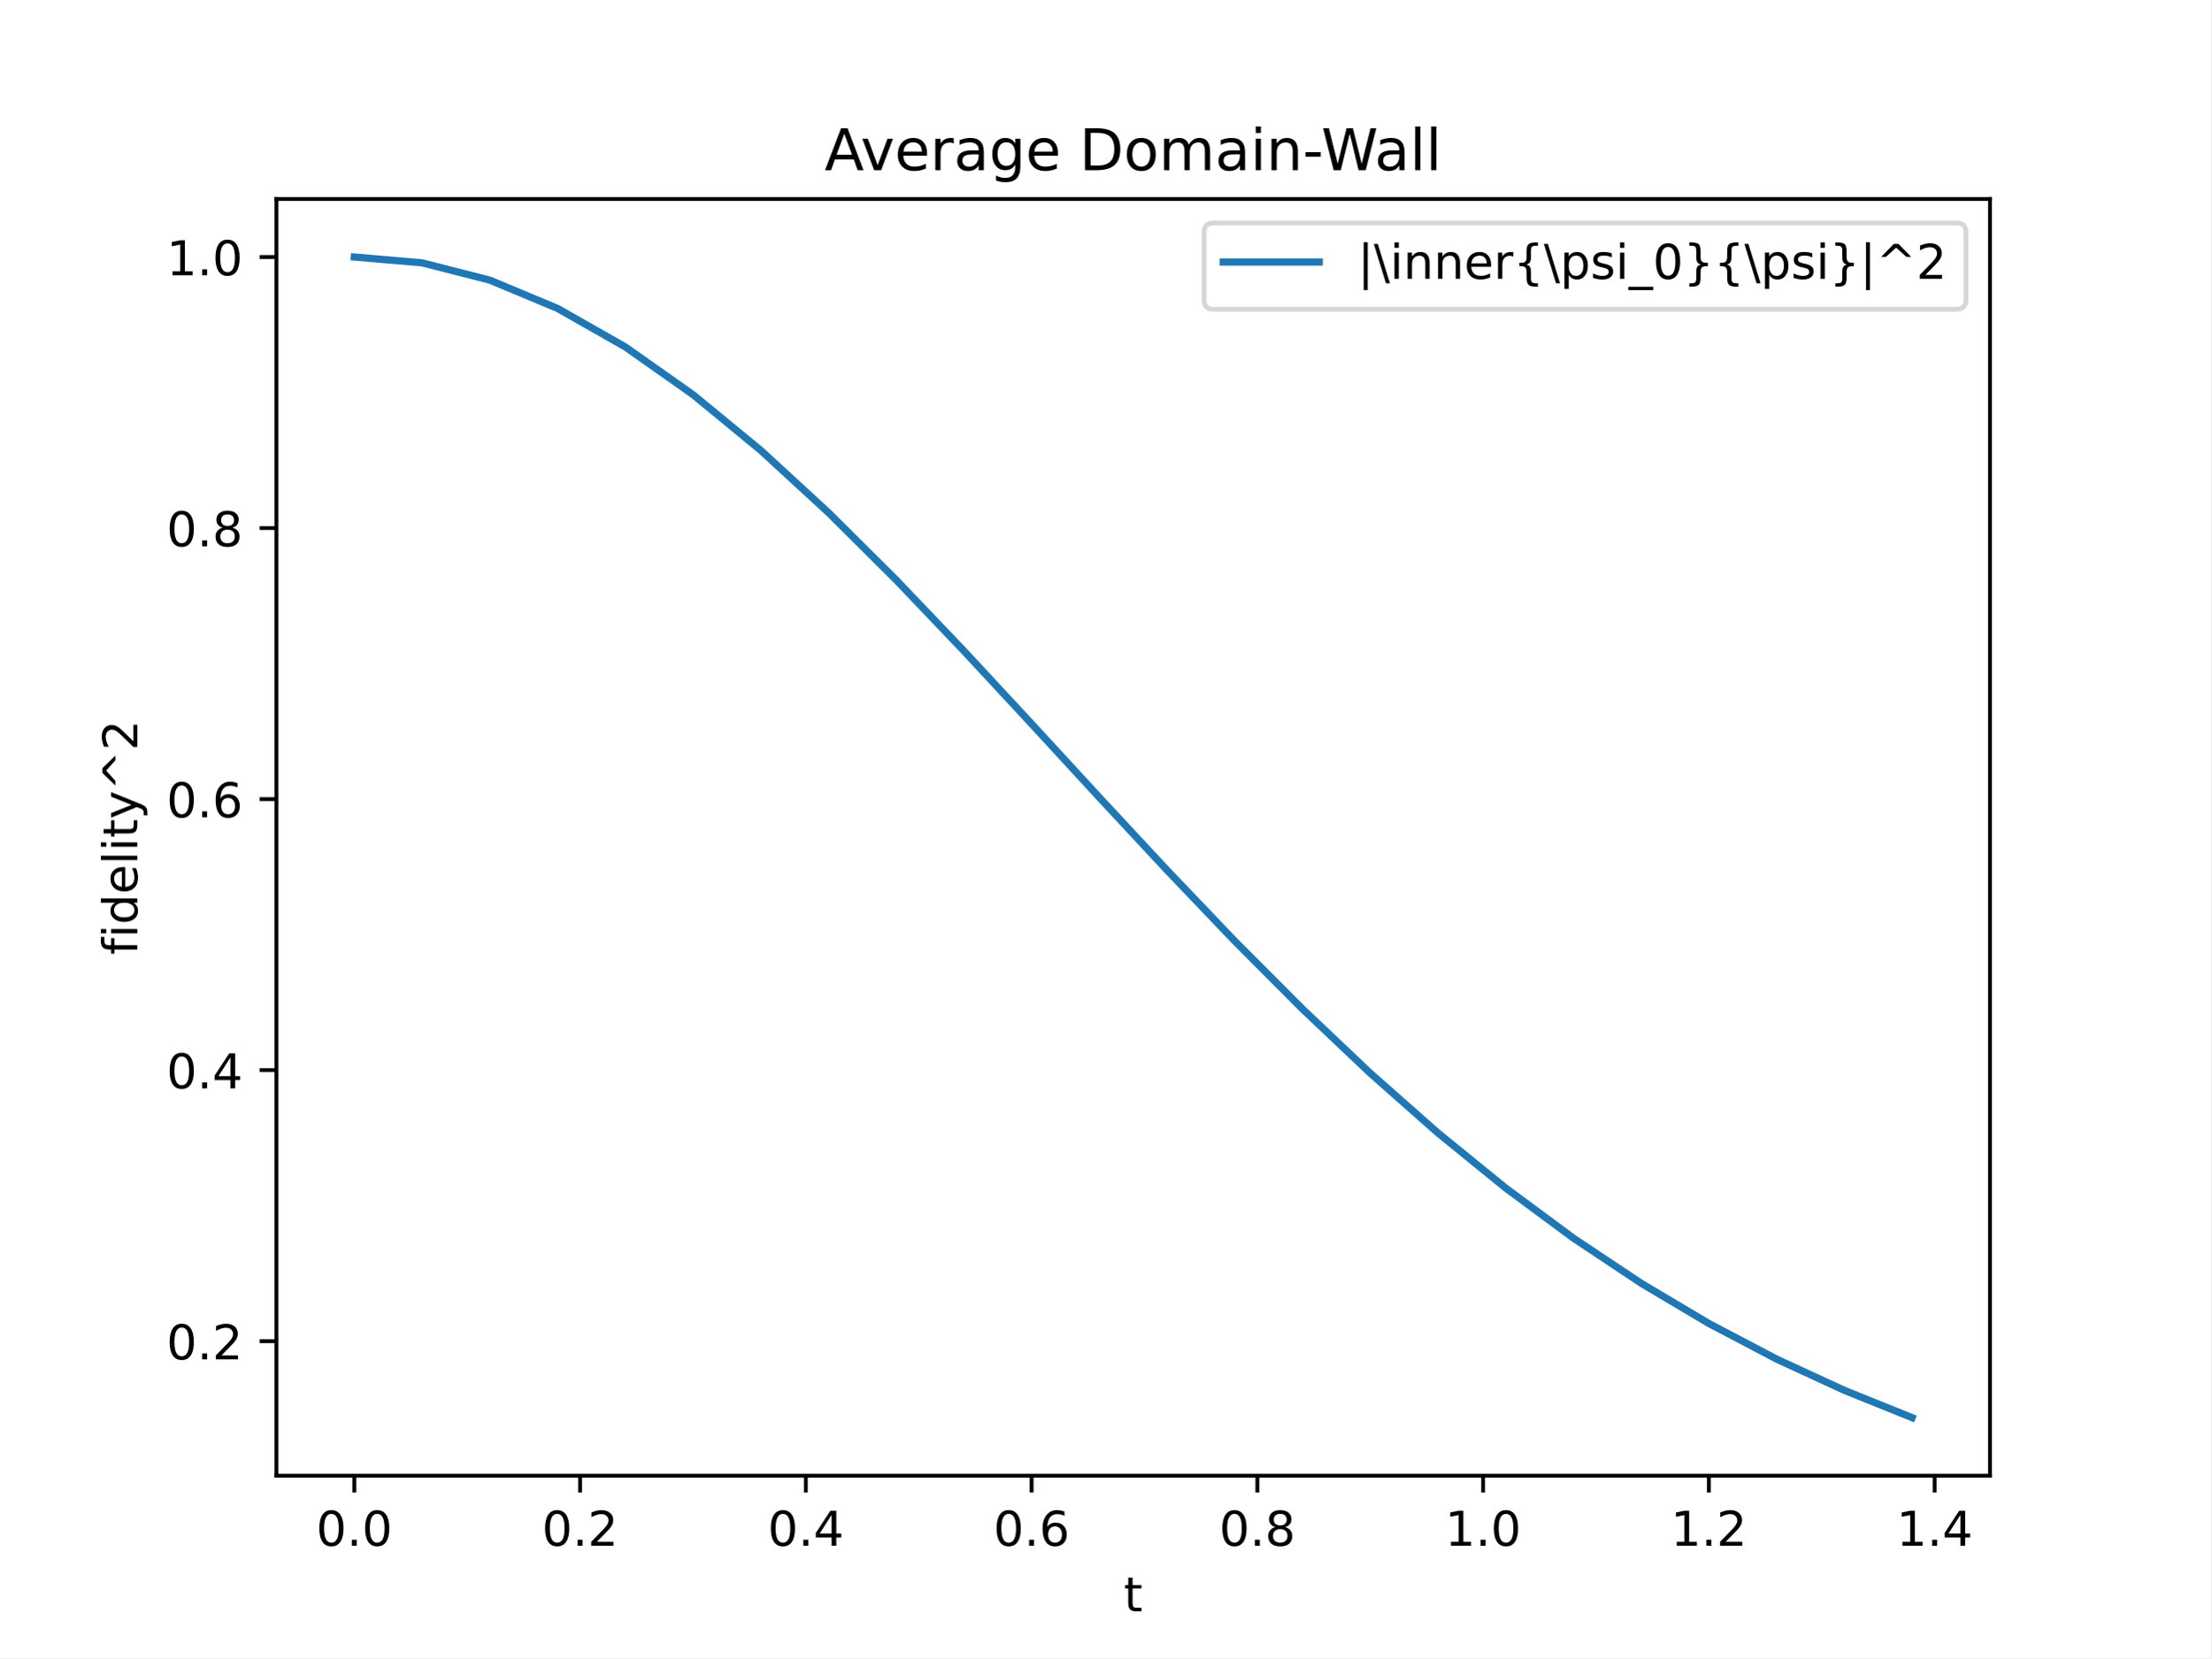
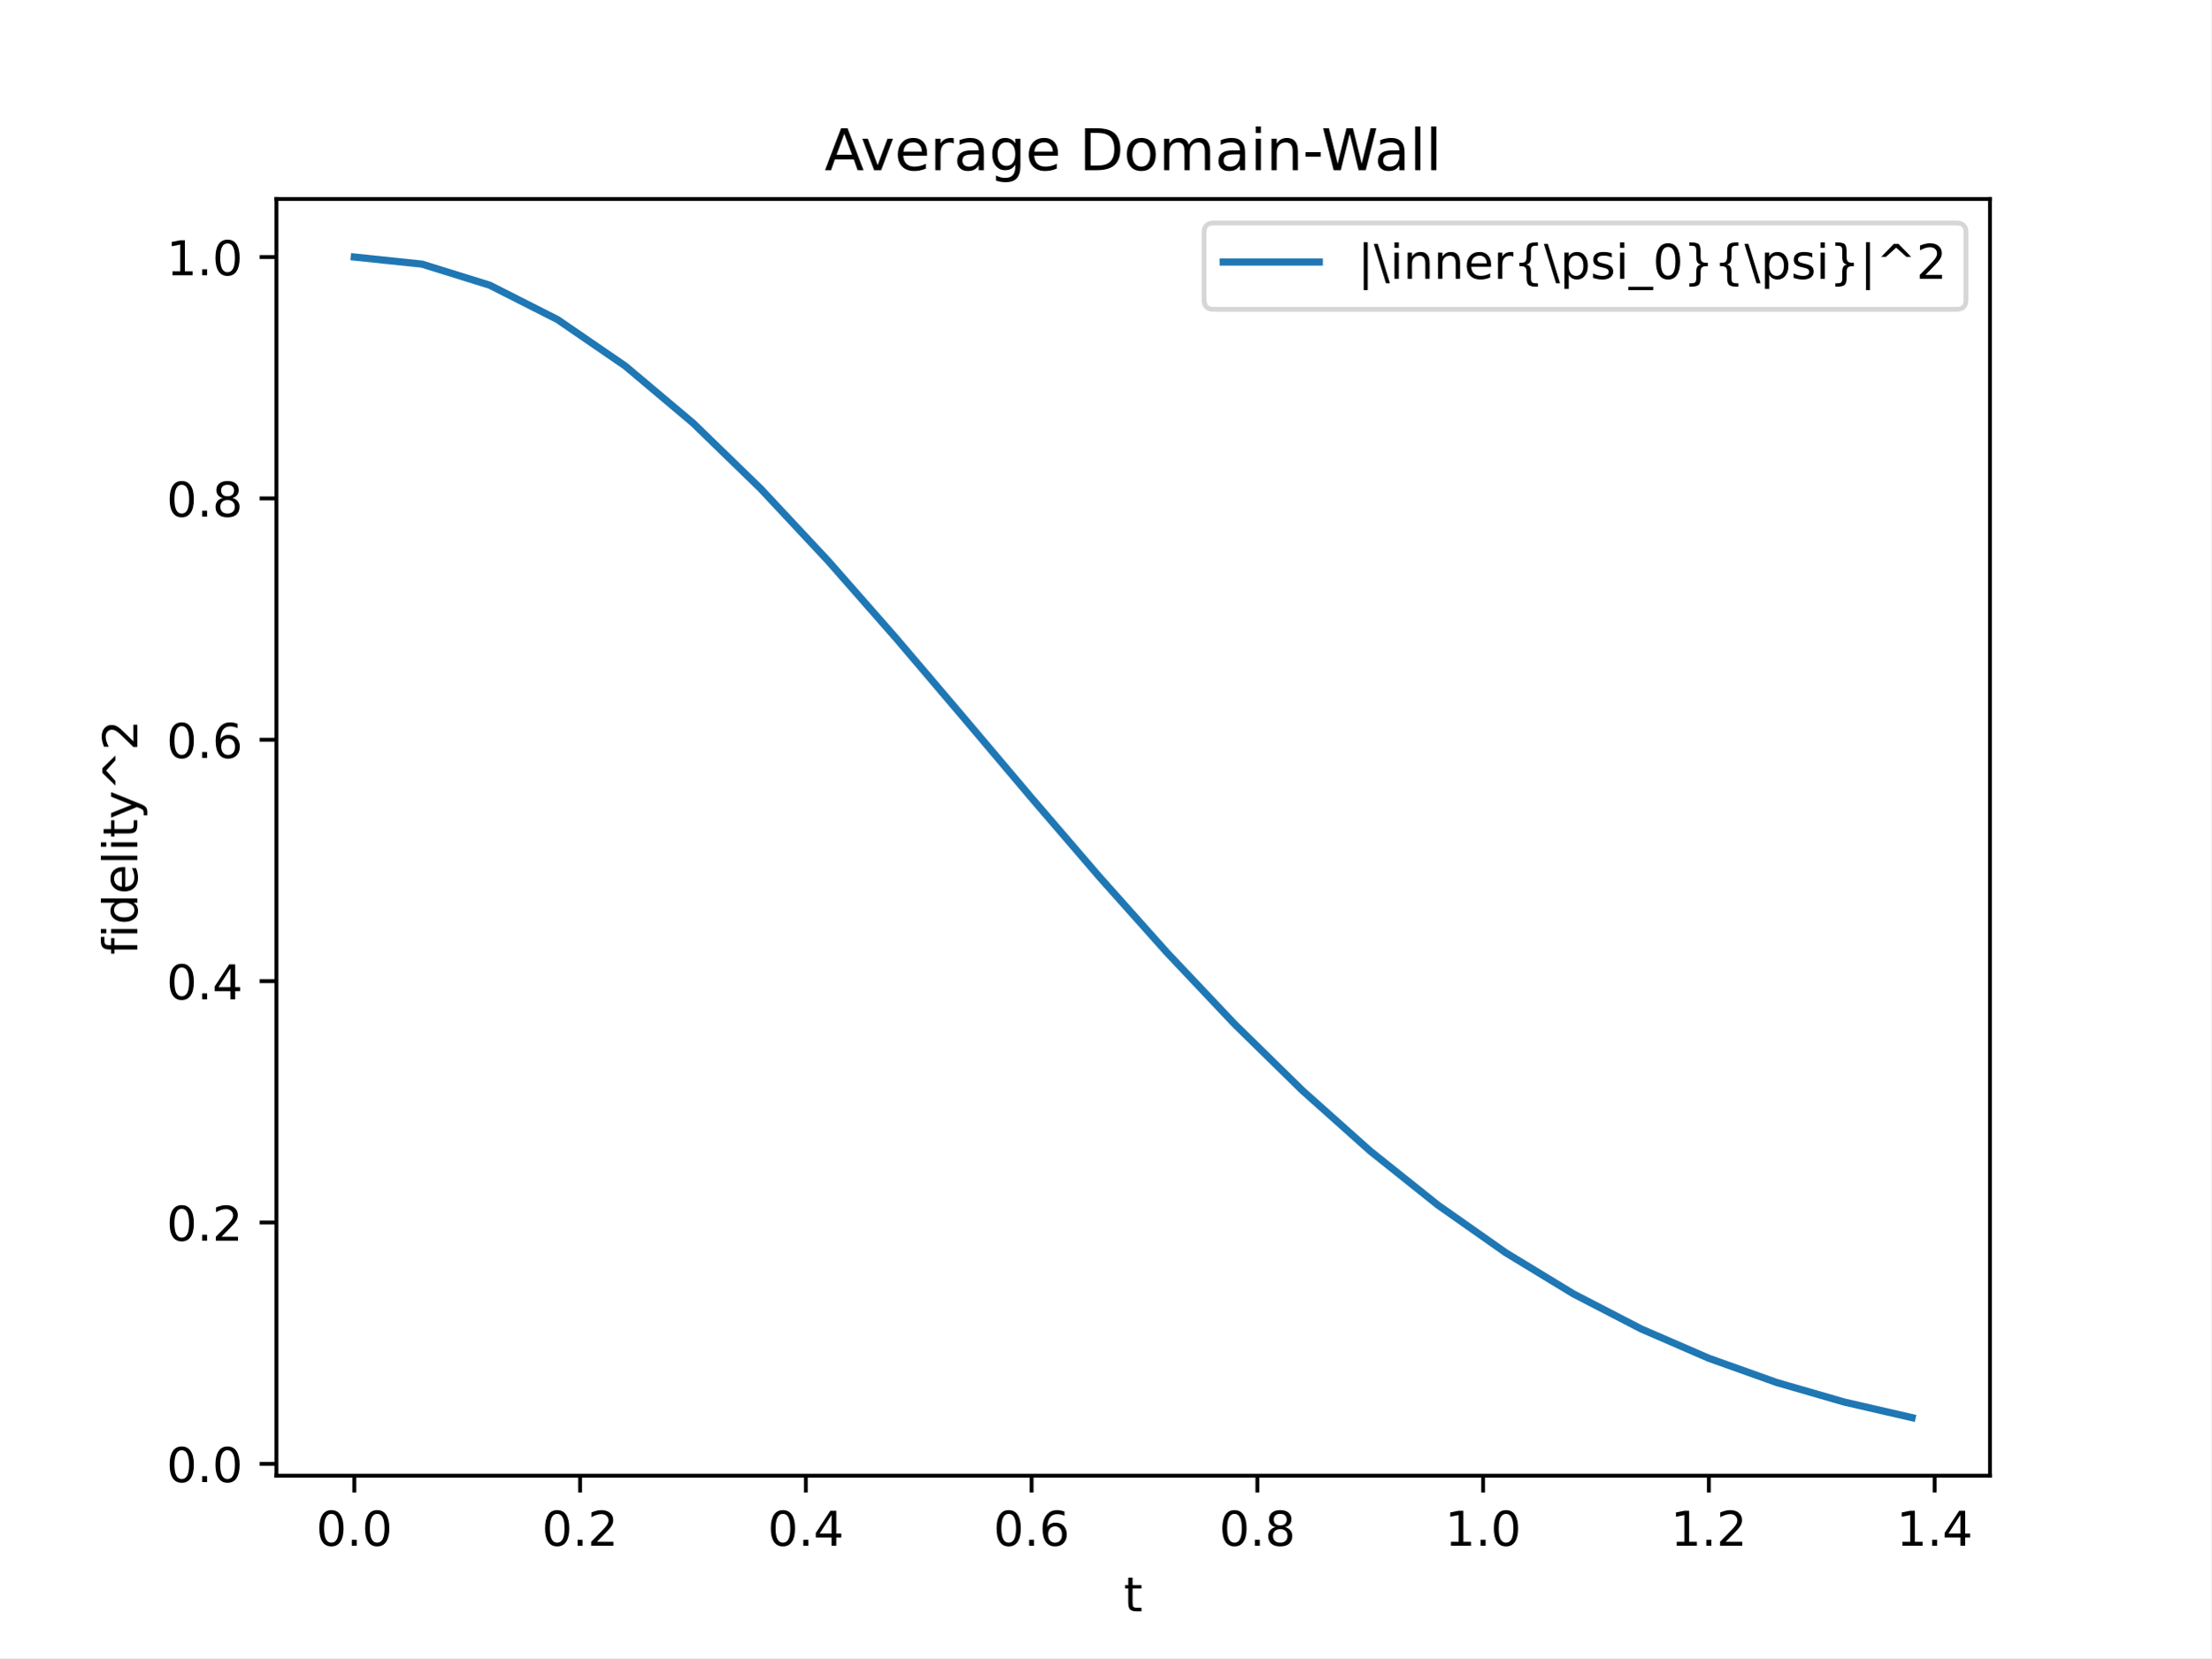
<svg xmlns="http://www.w3.org/2000/svg" xmlns:xlink="http://www.w3.org/1999/xlink" width="460.8pt" height="345.6pt" viewBox="0 0 460.8 345.6" version="1.1">
  <defs>
    <style type="text/css">*{stroke-linejoin: round; stroke-linecap: butt}</style>
  </defs>
  <g id="figure_1">
    <g id="patch_1">
      <path d="M 0 345.6  L 460.8 345.6  L 460.8 0  L 0 0  z " style="fill: #ffffff" />
    </g>
    <g id="axes_1">
      <g id="patch_2">
        <path d="M 57.6 307.584  L 414.72 307.584  L 414.72 41.472  L 57.6 41.472  z " style="fill: #ffffff" />
      </g>
      <g id="matplotlib.axis_1">
        <g id="xtick_1">
          <g id="line2d_1">
            <defs>
-               <path id="ma25938ffc5" d="M 0 0  L 0 3.5  " style="stroke: #000000; stroke-width: 0.8" />
-             </defs>
-             <g>
-               <use xlink:href="#ma25938ffc5" x="73.833" y="307.584" style="stroke: #000000; stroke-width: 0.8" />
+               <path id="m54457888ae" d="M 0 0  L 0 3.5  " style="stroke: #000000; stroke-width: 0.8" />
+             </defs>
+             <g>
+               <use xlink:href="#m54457888ae" x="73.833" y="307.584" style="stroke: #000000; stroke-width: 0.8" />
            </g>
          </g>
          <g id="text_1">
            <g transform="translate(65.88116 322.1824) scale(0.1 -0.1)">
              <defs>
                <path id="DejaVuSans-30" d="M 2034 4250  Q 1547 4250 1301 3770  Q 1056 3291 1056 2328  Q 1056 1369 1301 889  Q 1547 409 2034 409  Q 2525 409 2770 889  Q 3016 1369 3016 2328  Q 3016 3291 2770 3770  Q 2525 4250 2034 4250  z M 2034 4750  Q 2819 4750 3233 4129  Q 3647 3509 3647 2328  Q 3647 1150 3233 529  Q 2819 -91 2034 -91  Q 1250 -91 836 529  Q 422 1150 422 2328  Q 422 3509 836 4129  Q 1250 4750 2034 4750  z " transform="scale(0.015625)" />
                <path id="DejaVuSans-2e" d="M 684 794  L 1344 794  L 1344 0  L 684 0  L 684 794  z " transform="scale(0.015625)" />
              </defs>
              <use xlink:href="#DejaVuSans-30" />
              <use xlink:href="#DejaVuSans-2e" x="63.623" />
              <use xlink:href="#DejaVuSans-30" x="95.41" />
            </g>
          </g>
        </g>
        <g id="xtick_2">
          <g id="line2d_2">
            <g>
-               <use xlink:href="#ma25938ffc5" x="120.884" y="307.584" style="stroke: #000000; stroke-width: 0.8" />
+               <use xlink:href="#m54457888ae" x="120.884" y="307.584" style="stroke: #000000; stroke-width: 0.8" />
            </g>
          </g>
          <g id="text_2">
            <g transform="translate(112.9325 322.1824) scale(0.1 -0.1)">
              <defs>
                <path id="DejaVuSans-32" d="M 1228 531  L 3431 531  L 3431 0  L 469 0  L 469 531  Q 828 903 1448 1529  Q 2069 2156 2228 2338  Q 2531 2678 2651 2914  Q 2772 3150 2772 3378  Q 2772 3750 2511 3984  Q 2250 4219 1831 4219  Q 1534 4219 1204 4116  Q 875 4013 500 3803  L 500 4441  Q 881 4594 1212 4672  Q 1544 4750 1819 4750  Q 2544 4750 2975 4387  Q 3406 4025 3406 3419  Q 3406 3131 3298 2873  Q 3191 2616 2906 2266  Q 2828 2175 2409 1742  Q 1991 1309 1228 531  z " transform="scale(0.015625)" />
              </defs>
              <use xlink:href="#DejaVuSans-30" />
              <use xlink:href="#DejaVuSans-2e" x="63.623" />
              <use xlink:href="#DejaVuSans-32" x="95.41" />
            </g>
          </g>
        </g>
        <g id="xtick_3">
          <g id="line2d_3">
            <g>
-               <use xlink:href="#ma25938ffc5" x="167.935" y="307.584" style="stroke: #000000; stroke-width: 0.8" />
+               <use xlink:href="#m54457888ae" x="167.935" y="307.584" style="stroke: #000000; stroke-width: 0.8" />
            </g>
          </g>
          <g id="text_3">
            <g transform="translate(159.9839 322.1824) scale(0.1 -0.1)">
              <defs>
                <path id="DejaVuSans-34" d="M 2419 4116  L 825 1625  L 2419 1625  L 2419 4116  z M 2253 4666  L 3047 4666  L 3047 1625  L 3713 1625  L 3713 1100  L 3047 1100  L 3047 0  L 2419 0  L 2419 1100  L 313 1100  L 313 1709  L 2253 4666  z " transform="scale(0.015625)" />
              </defs>
              <use xlink:href="#DejaVuSans-30" />
              <use xlink:href="#DejaVuSans-2e" x="63.623" />
              <use xlink:href="#DejaVuSans-34" x="95.41" />
            </g>
          </g>
        </g>
        <g id="xtick_4">
          <g id="line2d_4">
            <g>
-               <use xlink:href="#ma25938ffc5" x="214.987" y="307.584" style="stroke: #000000; stroke-width: 0.8" />
+               <use xlink:href="#m54457888ae" x="214.987" y="307.584" style="stroke: #000000; stroke-width: 0.8" />
            </g>
          </g>
          <g id="text_4">
            <g transform="translate(207.0353 322.1824) scale(0.1 -0.1)">
              <defs>
                <path id="DejaVuSans-36" d="M 2113 2584  Q 1688 2584 1439 2293  Q 1191 2003 1191 1497  Q 1191 994 1439 701  Q 1688 409 2113 409  Q 2538 409 2786 701  Q 3034 994 3034 1497  Q 3034 2003 2786 2293  Q 2538 2584 2113 2584  z M 3366 4563  L 3366 3988  Q 3128 4100 2886 4159  Q 2644 4219 2406 4219  Q 1781 4219 1451 3797  Q 1122 3375 1075 2522  Q 1259 2794 1537 2939  Q 1816 3084 2150 3084  Q 2853 3084 3261 2657  Q 3669 2231 3669 1497  Q 3669 778 3244 343  Q 2819 -91 2113 -91  Q 1303 -91 875 529  Q 447 1150 447 2328  Q 447 3434 972 4092  Q 1497 4750 2381 4750  Q 2619 4750 2861 4703  Q 3103 4656 3366 4563  z " transform="scale(0.015625)" />
              </defs>
              <use xlink:href="#DejaVuSans-30" />
              <use xlink:href="#DejaVuSans-2e" x="63.623" />
              <use xlink:href="#DejaVuSans-36" x="95.41" />
            </g>
          </g>
        </g>
        <g id="xtick_5">
          <g id="line2d_5">
            <g>
-               <use xlink:href="#ma25938ffc5" x="262.038" y="307.584" style="stroke: #000000; stroke-width: 0.8" />
+               <use xlink:href="#m54457888ae" x="262.038" y="307.584" style="stroke: #000000; stroke-width: 0.8" />
            </g>
          </g>
          <g id="text_5">
            <g transform="translate(254.0867 322.1824) scale(0.1 -0.1)">
              <defs>
                <path id="DejaVuSans-38" d="M 2034 2216  Q 1584 2216 1326 1975  Q 1069 1734 1069 1313  Q 1069 891 1326 650  Q 1584 409 2034 409  Q 2484 409 2743 651  Q 3003 894 3003 1313  Q 3003 1734 2745 1975  Q 2488 2216 2034 2216  z M 1403 2484  Q 997 2584 770 2862  Q 544 3141 544 3541  Q 544 4100 942 4425  Q 1341 4750 2034 4750  Q 2731 4750 3128 4425  Q 3525 4100 3525 3541  Q 3525 3141 3298 2862  Q 3072 2584 2669 2484  Q 3125 2378 3379 2068  Q 3634 1759 3634 1313  Q 3634 634 3220 271  Q 2806 -91 2034 -91  Q 1263 -91 848 271  Q 434 634 434 1313  Q 434 1759 690 2068  Q 947 2378 1403 2484  z M 1172 3481  Q 1172 3119 1398 2916  Q 1625 2713 2034 2713  Q 2441 2713 2670 2916  Q 2900 3119 2900 3481  Q 2900 3844 2670 4047  Q 2441 4250 2034 4250  Q 1625 4250 1398 4047  Q 1172 3844 1172 3481  z " transform="scale(0.015625)" />
              </defs>
              <use xlink:href="#DejaVuSans-30" />
              <use xlink:href="#DejaVuSans-2e" x="63.623" />
              <use xlink:href="#DejaVuSans-38" x="95.41" />
            </g>
          </g>
        </g>
        <g id="xtick_6">
          <g id="line2d_6">
            <g>
-               <use xlink:href="#ma25938ffc5" x="309.09" y="307.584" style="stroke: #000000; stroke-width: 0.8" />
+               <use xlink:href="#m54457888ae" x="309.09" y="307.584" style="stroke: #000000; stroke-width: 0.8" />
            </g>
          </g>
          <g id="text_6">
            <g transform="translate(301.1381 322.1824) scale(0.1 -0.1)">
              <defs>
                <path id="DejaVuSans-31" d="M 794 531  L 1825 531  L 1825 4091  L 703 3866  L 703 4441  L 1819 4666  L 2450 4666  L 2450 531  L 3481 531  L 3481 0  L 794 0  L 794 531  z " transform="scale(0.015625)" />
              </defs>
              <use xlink:href="#DejaVuSans-31" />
              <use xlink:href="#DejaVuSans-2e" x="63.623" />
              <use xlink:href="#DejaVuSans-30" x="95.41" />
            </g>
          </g>
        </g>
        <g id="xtick_7">
          <g id="line2d_7">
            <g>
-               <use xlink:href="#ma25938ffc5" x="356.141" y="307.584" style="stroke: #000000; stroke-width: 0.8" />
+               <use xlink:href="#m54457888ae" x="356.141" y="307.584" style="stroke: #000000; stroke-width: 0.8" />
            </g>
          </g>
          <g id="text_7">
            <g transform="translate(348.1895 322.1824) scale(0.1 -0.1)">
              <use xlink:href="#DejaVuSans-31" />
              <use xlink:href="#DejaVuSans-2e" x="63.623" />
              <use xlink:href="#DejaVuSans-32" x="95.41" />
            </g>
          </g>
        </g>
        <g id="xtick_8">
          <g id="line2d_8">
            <g>
-               <use xlink:href="#ma25938ffc5" x="403.192" y="307.584" style="stroke: #000000; stroke-width: 0.8" />
+               <use xlink:href="#m54457888ae" x="403.192" y="307.584" style="stroke: #000000; stroke-width: 0.8" />
            </g>
          </g>
          <g id="text_8">
            <g transform="translate(395.2408 322.1824) scale(0.1 -0.1)">
              <use xlink:href="#DejaVuSans-31" />
              <use xlink:href="#DejaVuSans-2e" x="63.623" />
              <use xlink:href="#DejaVuSans-34" x="95.41" />
            </g>
          </g>
        </g>
        <g id="text_9">
          <g transform="translate(234.1998 335.8606) scale(0.1 -0.1)">
            <defs>
              <path id="DejaVuSans-74" d="M 1172 4494  L 1172 3500  L 2356 3500  L 2356 3053  L 1172 3053  L 1172 1153  Q 1172 725 1289 603  Q 1406 481 1766 481  L 2356 481  L 2356 0  L 1766 0  Q 1100 0 847 248  Q 594 497 594 1153  L 594 3053  L 172 3053  L 172 3500  L 594 3500  L 594 4494  L 1172 4494  z " transform="scale(0.015625)" />
            </defs>
            <use xlink:href="#DejaVuSans-74" />
          </g>
        </g>
      </g>
      <g id="matplotlib.axis_2">
        <g id="ytick_1">
          <g id="line2d_9">
            <defs>
-               <path id="m8b69eeb60a" d="M 0 0  L -3.5 0  " style="stroke: #000000; stroke-width: 0.8" />
-             </defs>
-             <g>
-               <use xlink:href="#m8b69eeb60a" x="57.6" y="279.541" style="stroke: #000000; stroke-width: 0.8" />
+               <path id="m7e50a612aa" d="M 0 0  L -3.5 0  " style="stroke: #000000; stroke-width: 0.8" />
+             </defs>
+             <g>
+               <use xlink:href="#m7e50a612aa" x="57.6" y="305.121" style="stroke: #000000; stroke-width: 0.8" />
            </g>
          </g>
          <g id="text_10">
-             <g transform="translate(34.69687 283.3399) scale(0.1 -0.1)">
-               <use xlink:href="#DejaVuSans-30" />
-               <use xlink:href="#DejaVuSans-2e" x="63.623" />
-               <use xlink:href="#DejaVuSans-32" x="95.41" />
+             <g transform="translate(34.69687 308.9204) scale(0.1 -0.1)">
+               <use xlink:href="#DejaVuSans-30" />
+               <use xlink:href="#DejaVuSans-2e" x="63.623" />
+               <use xlink:href="#DejaVuSans-30" x="95.41" />
            </g>
          </g>
        </g>
        <g id="ytick_2">
          <g id="line2d_10">
            <g>
-               <use xlink:href="#m8b69eeb60a" x="57.6" y="223.048" style="stroke: #000000; stroke-width: 0.8" />
+               <use xlink:href="#m7e50a612aa" x="57.6" y="254.811" style="stroke: #000000; stroke-width: 0.8" />
            </g>
          </g>
          <g id="text_11">
-             <g transform="translate(34.69687 226.8467) scale(0.1 -0.1)">
-               <use xlink:href="#DejaVuSans-30" />
-               <use xlink:href="#DejaVuSans-2e" x="63.623" />
-               <use xlink:href="#DejaVuSans-34" x="95.41" />
+             <g transform="translate(34.69687 258.6098) scale(0.1 -0.1)">
+               <use xlink:href="#DejaVuSans-30" />
+               <use xlink:href="#DejaVuSans-2e" x="63.623" />
+               <use xlink:href="#DejaVuSans-32" x="95.41" />
            </g>
          </g>
        </g>
        <g id="ytick_3">
          <g id="line2d_11">
            <g>
-               <use xlink:href="#m8b69eeb60a" x="57.6" y="166.554" style="stroke: #000000; stroke-width: 0.8" />
+               <use xlink:href="#m7e50a612aa" x="57.6" y="204.5" style="stroke: #000000; stroke-width: 0.8" />
            </g>
          </g>
          <g id="text_12">
-             <g transform="translate(34.69687 170.3536) scale(0.1 -0.1)">
-               <use xlink:href="#DejaVuSans-30" />
-               <use xlink:href="#DejaVuSans-2e" x="63.623" />
-               <use xlink:href="#DejaVuSans-36" x="95.41" />
+             <g transform="translate(34.69687 208.2991) scale(0.1 -0.1)">
+               <use xlink:href="#DejaVuSans-30" />
+               <use xlink:href="#DejaVuSans-2e" x="63.623" />
+               <use xlink:href="#DejaVuSans-34" x="95.41" />
            </g>
          </g>
        </g>
        <g id="ytick_4">
          <g id="line2d_12">
            <g>
-               <use xlink:href="#m8b69eeb60a" x="57.6" y="110.061" style="stroke: #000000; stroke-width: 0.8" />
+               <use xlink:href="#m7e50a612aa" x="57.6" y="154.189" style="stroke: #000000; stroke-width: 0.8" />
            </g>
          </g>
          <g id="text_13">
-             <g transform="translate(34.69687 113.8604) scale(0.1 -0.1)">
-               <use xlink:href="#DejaVuSans-30" />
-               <use xlink:href="#DejaVuSans-2e" x="63.623" />
-               <use xlink:href="#DejaVuSans-38" x="95.41" />
+             <g transform="translate(34.69687 157.9885) scale(0.1 -0.1)">
+               <use xlink:href="#DejaVuSans-30" />
+               <use xlink:href="#DejaVuSans-2e" x="63.623" />
+               <use xlink:href="#DejaVuSans-36" x="95.41" />
            </g>
          </g>
        </g>
        <g id="ytick_5">
          <g id="line2d_13">
            <g>
-               <use xlink:href="#m8b69eeb60a" x="57.6" y="53.568" style="stroke: #000000; stroke-width: 0.8" />
+               <use xlink:href="#m7e50a612aa" x="57.6" y="103.879" style="stroke: #000000; stroke-width: 0.8" />
            </g>
          </g>
          <g id="text_14">
+             <g transform="translate(34.69687 107.6779) scale(0.1 -0.1)">
+               <use xlink:href="#DejaVuSans-30" />
+               <use xlink:href="#DejaVuSans-2e" x="63.623" />
+               <use xlink:href="#DejaVuSans-38" x="95.41" />
+             </g>
+           </g>
+         </g>
+         <g id="ytick_6">
+           <g id="line2d_14">
+             <g>
+               <use xlink:href="#m7e50a612aa" x="57.6" y="53.568" style="stroke: #000000; stroke-width: 0.8" />
+             </g>
+           </g>
+           <g id="text_15">
            <g transform="translate(34.69687 57.36722) scale(0.1 -0.1)">
              <use xlink:href="#DejaVuSans-31" />
              <use xlink:href="#DejaVuSans-2e" x="63.623" />
              <use xlink:href="#DejaVuSans-30" x="95.41" />
            </g>
          </g>
        </g>
-         <g id="text_15">
+         <g id="text_16">
          <g transform="translate(28.61719 198.9967) rotate(-90) scale(0.1 -0.1)">
            <defs>
              <path id="DejaVuSans-66" d="M 2375 4863  L 2375 4384  L 1825 4384  Q 1516 4384 1395 4259  Q 1275 4134 1275 3809  L 1275 3500  L 2222 3500  L 2222 3053  L 1275 3053  L 1275 0  L 697 0  L 697 3053  L 147 3053  L 147 3500  L 697 3500  L 697 3744  Q 697 4328 969 4595  Q 1241 4863 1831 4863  L 2375 4863  z " transform="scale(0.015625)" />
              <path id="DejaVuSans-69" d="M 603 3500  L 1178 3500  L 1178 0  L 603 0  L 603 3500  z M 603 4863  L 1178 4863  L 1178 4134  L 603 4134  L 603 4863  z " transform="scale(0.015625)" />
              <path id="DejaVuSans-64" d="M 2906 2969  L 2906 4863  L 3481 4863  L 3481 0  L 2906 0  L 2906 525  Q 2725 213 2448 61  Q 2172 -91 1784 -91  Q 1150 -91 751 415  Q 353 922 353 1747  Q 353 2572 751 3078  Q 1150 3584 1784 3584  Q 2172 3584 2448 3432  Q 2725 3281 2906 2969  z M 947 1747  Q 947 1113 1208 752  Q 1469 391 1925 391  Q 2381 391 2643 752  Q 2906 1113 2906 1747  Q 2906 2381 2643 2742  Q 2381 3103 1925 3103  Q 1469 3103 1208 2742  Q 947 2381 947 1747  z " transform="scale(0.015625)" />
              <path id="DejaVuSans-65" d="M 3597 1894  L 3597 1613  L 953 1613  Q 991 1019 1311 708  Q 1631 397 2203 397  Q 2534 397 2845 478  Q 3156 559 3463 722  L 3463 178  Q 3153 47 2828 -22  Q 2503 -91 2169 -91  Q 1331 -91 842 396  Q 353 884 353 1716  Q 353 2575 817 3079  Q 1281 3584 2069 3584  Q 2775 3584 3186 3129  Q 3597 2675 3597 1894  z M 3022 2063  Q 3016 2534 2758 2815  Q 2500 3097 2075 3097  Q 1594 3097 1305 2825  Q 1016 2553 972 2059  L 3022 2063  z " transform="scale(0.015625)" />
              <path id="DejaVuSans-6c" d="M 603 4863  L 1178 4863  L 1178 0  L 603 0  L 603 4863  z " transform="scale(0.015625)" />
              <path id="DejaVuSans-79" d="M 2059 -325  Q 1816 -950 1584 -1140  Q 1353 -1331 966 -1331  L 506 -1331  L 506 -850  L 844 -850  Q 1081 -850 1212 -737  Q 1344 -625 1503 -206  L 1606 56  L 191 3500  L 800 3500  L 1894 763  L 2988 3500  L 3597 3500  L 2059 -325  z " transform="scale(0.015625)" />
              <path id="DejaVuSans-5e" d="M 2988 4666  L 4684 2925  L 4056 2925  L 2681 4159  L 1306 2925  L 678 2925  L 2375 4666  L 2988 4666  z " transform="scale(0.015625)" />
            </defs>
            <use xlink:href="#DejaVuSans-66" />
            <use xlink:href="#DejaVuSans-69" x="35.205" />
            <use xlink:href="#DejaVuSans-64" x="62.988" />
            <use xlink:href="#DejaVuSans-65" x="126.465" />
            <use xlink:href="#DejaVuSans-6c" x="187.988" />
            <use xlink:href="#DejaVuSans-69" x="215.771" />
            <use xlink:href="#DejaVuSans-74" x="243.555" />
            <use xlink:href="#DejaVuSans-79" x="282.764" />
            <use xlink:href="#DejaVuSans-5e" x="341.943" />
            <use xlink:href="#DejaVuSans-32" x="425.732" />
          </g>
        </g>
      </g>
-       <g id="line2d_14">
-         <path d="M 73.833 53.568  L 87.948 54.779  L 102.064 58.38  L 116.179 64.272  L 130.294 72.297  L 144.41 82.242  L 158.525 93.85  L 172.641 106.832  L 186.756 120.876  L 200.871 135.662  L 214.987 150.873  L 229.102 166.206  L 243.218 181.381  L 257.333 196.151  L 271.449 210.307  L 285.564 223.682  L 299.679 236.15  L 313.795 247.628  L 327.91 258.073  L 342.026 267.477  L 356.141 275.864  L 370.256 283.281  L 384.372 289.796  L 398.487 295.488  " clip-path="url(#paf58c48d0a)" style="fill: none; stroke: #1f77b4; stroke-width: 1.5; stroke-linecap: square" />
+       <g id="line2d_15">
+         <path d="M 73.833 53.568  L 87.948 55.05  L 102.064 59.444  L 116.179 66.6  L 130.294 76.277  L 144.41 88.156  L 158.525 101.859  L 172.641 116.964  L 186.756 133.033  L 200.871 149.626  L 214.987 166.325  L 229.102 182.746  L 243.218 198.559  L 257.333 213.487  L 271.449 227.322  L 285.564 239.917  L 299.679 251.187  L 313.795 261.103  L 327.91 269.686  L 342.026 276.993  L 356.141 283.113  L 370.256 288.155  L 384.372 292.239  L 398.487 295.488  " clip-path="url(#p279131866d)" style="fill: none; stroke: #1f77b4; stroke-width: 1.5; stroke-linecap: square" />
      </g>
      <g id="patch_3">
        <path d="M 57.6 307.584  L 57.6 41.472  " style="fill: none; stroke: #000000; stroke-width: 0.8; stroke-linejoin: miter; stroke-linecap: square" />
      </g>
      <g id="patch_4">
        <path d="M 414.72 307.584  L 414.72 41.472  " style="fill: none; stroke: #000000; stroke-width: 0.8; stroke-linejoin: miter; stroke-linecap: square" />
      </g>
      <g id="patch_5">
        <path d="M 57.6 307.584  L 414.72 307.584  " style="fill: none; stroke: #000000; stroke-width: 0.8; stroke-linejoin: miter; stroke-linecap: square" />
      </g>
      <g id="patch_6">
        <path d="M 57.6 41.472  L 414.72 41.472  " style="fill: none; stroke: #000000; stroke-width: 0.8; stroke-linejoin: miter; stroke-linecap: square" />
      </g>
-       <g id="text_16">
+       <g id="text_17">
        <g transform="translate(171.8466 35.472) scale(0.12 -0.12)">
          <defs>
            <path id="DejaVuSans-41" d="M 2188 4044  L 1331 1722  L 3047 1722  L 2188 4044  z M 1831 4666  L 2547 4666  L 4325 0  L 3669 0  L 3244 1197  L 1141 1197  L 716 0  L 50 0  L 1831 4666  z " transform="scale(0.015625)" />
            <path id="DejaVuSans-76" d="M 191 3500  L 800 3500  L 1894 563  L 2988 3500  L 3597 3500  L 2284 0  L 1503 0  L 191 3500  z " transform="scale(0.015625)" />
            <path id="DejaVuSans-72" d="M 2631 2963  Q 2534 3019 2420 3045  Q 2306 3072 2169 3072  Q 1681 3072 1420 2755  Q 1159 2438 1159 1844  L 1159 0  L 581 0  L 581 3500  L 1159 3500  L 1159 2956  Q 1341 3275 1631 3429  Q 1922 3584 2338 3584  Q 2397 3584 2469 3576  Q 2541 3569 2628 3553  L 2631 2963  z " transform="scale(0.015625)" />
            <path id="DejaVuSans-61" d="M 2194 1759  Q 1497 1759 1228 1600  Q 959 1441 959 1056  Q 959 750 1161 570  Q 1363 391 1709 391  Q 2188 391 2477 730  Q 2766 1069 2766 1631  L 2766 1759  L 2194 1759  z M 3341 1997  L 3341 0  L 2766 0  L 2766 531  Q 2569 213 2275 61  Q 1981 -91 1556 -91  Q 1019 -91 701 211  Q 384 513 384 1019  Q 384 1609 779 1909  Q 1175 2209 1959 2209  L 2766 2209  L 2766 2266  Q 2766 2663 2505 2880  Q 2244 3097 1772 3097  Q 1472 3097 1187 3025  Q 903 2953 641 2809  L 641 3341  Q 956 3463 1253 3523  Q 1550 3584 1831 3584  Q 2591 3584 2966 3190  Q 3341 2797 3341 1997  z " transform="scale(0.015625)" />
            <path id="DejaVuSans-67" d="M 2906 1791  Q 2906 2416 2648 2759  Q 2391 3103 1925 3103  Q 1463 3103 1205 2759  Q 947 2416 947 1791  Q 947 1169 1205 825  Q 1463 481 1925 481  Q 2391 481 2648 825  Q 2906 1169 2906 1791  z M 3481 434  Q 3481 -459 3084 -895  Q 2688 -1331 1869 -1331  Q 1566 -1331 1297 -1286  Q 1028 -1241 775 -1147  L 775 -588  Q 1028 -725 1275 -790  Q 1522 -856 1778 -856  Q 2344 -856 2625 -561  Q 2906 -266 2906 331  L 2906 616  Q 2728 306 2450 153  Q 2172 0 1784 0  Q 1141 0 747 490  Q 353 981 353 1791  Q 353 2603 747 3093  Q 1141 3584 1784 3584  Q 2172 3584 2450 3431  Q 2728 3278 2906 2969  L 2906 3500  L 3481 3500  L 3481 434  z " transform="scale(0.015625)" />
            <path id="DejaVuSans-20" transform="scale(0.015625)" />
            <path id="DejaVuSans-44" d="M 1259 4147  L 1259 519  L 2022 519  Q 2988 519 3436 956  Q 3884 1394 3884 2338  Q 3884 3275 3436 3711  Q 2988 4147 2022 4147  L 1259 4147  z M 628 4666  L 1925 4666  Q 3281 4666 3915 4102  Q 4550 3538 4550 2338  Q 4550 1131 3912 565  Q 3275 0 1925 0  L 628 0  L 628 4666  z " transform="scale(0.015625)" />
            <path id="DejaVuSans-6f" d="M 1959 3097  Q 1497 3097 1228 2736  Q 959 2375 959 1747  Q 959 1119 1226 758  Q 1494 397 1959 397  Q 2419 397 2687 759  Q 2956 1122 2956 1747  Q 2956 2369 2687 2733  Q 2419 3097 1959 3097  z M 1959 3584  Q 2709 3584 3137 3096  Q 3566 2609 3566 1747  Q 3566 888 3137 398  Q 2709 -91 1959 -91  Q 1206 -91 779 398  Q 353 888 353 1747  Q 353 2609 779 3096  Q 1206 3584 1959 3584  z " transform="scale(0.015625)" />
            <path id="DejaVuSans-6d" d="M 3328 2828  Q 3544 3216 3844 3400  Q 4144 3584 4550 3584  Q 5097 3584 5394 3201  Q 5691 2819 5691 2113  L 5691 0  L 5113 0  L 5113 2094  Q 5113 2597 4934 2840  Q 4756 3084 4391 3084  Q 3944 3084 3684 2787  Q 3425 2491 3425 1978  L 3425 0  L 2847 0  L 2847 2094  Q 2847 2600 2669 2842  Q 2491 3084 2119 3084  Q 1678 3084 1418 2786  Q 1159 2488 1159 1978  L 1159 0  L 581 0  L 581 3500  L 1159 3500  L 1159 2956  Q 1356 3278 1631 3431  Q 1906 3584 2284 3584  Q 2666 3584 2933 3390  Q 3200 3197 3328 2828  z " transform="scale(0.015625)" />
            <path id="DejaVuSans-6e" d="M 3513 2113  L 3513 0  L 2938 0  L 2938 2094  Q 2938 2591 2744 2837  Q 2550 3084 2163 3084  Q 1697 3084 1428 2787  Q 1159 2491 1159 1978  L 1159 0  L 581 0  L 581 3500  L 1159 3500  L 1159 2956  Q 1366 3272 1645 3428  Q 1925 3584 2291 3584  Q 2894 3584 3203 3211  Q 3513 2838 3513 2113  z " transform="scale(0.015625)" />
            <path id="DejaVuSans-2d" d="M 313 2009  L 1997 2009  L 1997 1497  L 313 1497  L 313 2009  z " transform="scale(0.015625)" />
            <path id="DejaVuSans-57" d="M 213 4666  L 850 4666  L 1831 722  L 2809 4666  L 3519 4666  L 4500 722  L 5478 4666  L 6119 4666  L 4947 0  L 4153 0  L 3169 4050  L 2175 0  L 1381 0  L 213 4666  z " transform="scale(0.015625)" />
          </defs>
          <use xlink:href="#DejaVuSans-41" />
          <use xlink:href="#DejaVuSans-76" x="62.533" />
          <use xlink:href="#DejaVuSans-65" x="121.713" />
          <use xlink:href="#DejaVuSans-72" x="183.236" />
          <use xlink:href="#DejaVuSans-61" x="224.35" />
          <use xlink:href="#DejaVuSans-67" x="285.629" />
          <use xlink:href="#DejaVuSans-65" x="349.105" />
          <use xlink:href="#DejaVuSans-20" x="410.629" />
          <use xlink:href="#DejaVuSans-44" x="442.416" />
          <use xlink:href="#DejaVuSans-6f" x="519.418" />
          <use xlink:href="#DejaVuSans-6d" x="580.6" />
          <use xlink:href="#DejaVuSans-61" x="678.012" />
          <use xlink:href="#DejaVuSans-69" x="739.291" />
          <use xlink:href="#DejaVuSans-6e" x="767.074" />
          <use xlink:href="#DejaVuSans-2d" x="830.453" />
          <use xlink:href="#DejaVuSans-57" x="862.537" />
          <use xlink:href="#DejaVuSans-61" x="955.039" />
          <use xlink:href="#DejaVuSans-6c" x="1016.318" />
          <use xlink:href="#DejaVuSans-6c" x="1044.102" />
        </g>
      </g>
      <g id="legend_1">
        <g id="patch_7">
          <path d="M 252.933 64.472  L 407.72 64.472  Q 409.72 64.472 409.72 62.472  L 409.72 48.472  Q 409.72 46.472 407.72 46.472  L 252.933 46.472  Q 250.933 46.472 250.933 48.472  L 250.933 62.472  Q 250.933 64.472 252.933 64.472  z " style="fill: #ffffff; opacity: 0.8; stroke: #cccccc; stroke-linejoin: miter" />
        </g>
-         <g id="line2d_15">
+         <g id="line2d_16">
          <path d="M 254.933 54.614  L 264.933 54.614  L 274.933 54.614  " style="fill: none; stroke: #1f77b4; stroke-width: 1.5; stroke-linecap: square" />
        </g>
-         <g id="text_17">
+         <g id="text_18">
          <g transform="translate(282.9325 58.11419) scale(0.1 -0.1)">
            <defs>
              <path id="DejaVuSans-7c" d="M 1344 4891  L 1344 -1509  L 813 -1509  L 813 4891  L 1344 4891  z " transform="scale(0.015625)" />
              <path id="DejaVuSans-5c" d="M 531 4666  L 2156 -594  L 1625 -594  L 0 4666  L 531 4666  z " transform="scale(0.015625)" />
              <path id="DejaVuSans-7b" d="M 3272 -594  L 3272 -1044  L 3078 -1044  Q 2300 -1044 2036 -812  Q 1772 -581 1772 109  L 1772 856  Q 1772 1328 1603 1509  Q 1434 1691 991 1691  L 800 1691  L 800 2138  L 991 2138  Q 1438 2138 1605 2317  Q 1772 2497 1772 2963  L 1772 3713  Q 1772 4403 2036 4633  Q 2300 4863 3078 4863  L 3272 4863  L 3272 4416  L 3059 4416  Q 2619 4416 2484 4278  Q 2350 4141 2350 3700  L 2350 2925  Q 2350 2434 2208 2212  Q 2066 1991 1722 1913  Q 2069 1828 2209 1606  Q 2350 1384 2350 897  L 2350 122  Q 2350 -319 2484 -456  Q 2619 -594 3059 -594  L 3272 -594  z " transform="scale(0.015625)" />
              <path id="DejaVuSans-70" d="M 1159 525  L 1159 -1331  L 581 -1331  L 581 3500  L 1159 3500  L 1159 2969  Q 1341 3281 1617 3432  Q 1894 3584 2278 3584  Q 2916 3584 3314 3078  Q 3713 2572 3713 1747  Q 3713 922 3314 415  Q 2916 -91 2278 -91  Q 1894 -91 1617 61  Q 1341 213 1159 525  z M 3116 1747  Q 3116 2381 2855 2742  Q 2594 3103 2138 3103  Q 1681 3103 1420 2742  Q 1159 2381 1159 1747  Q 1159 1113 1420 752  Q 1681 391 2138 391  Q 2594 391 2855 752  Q 3116 1113 3116 1747  z " transform="scale(0.015625)" />
              <path id="DejaVuSans-73" d="M 2834 3397  L 2834 2853  Q 2591 2978 2328 3040  Q 2066 3103 1784 3103  Q 1356 3103 1142 2972  Q 928 2841 928 2578  Q 928 2378 1081 2264  Q 1234 2150 1697 2047  L 1894 2003  Q 2506 1872 2764 1633  Q 3022 1394 3022 966  Q 3022 478 2636 193  Q 2250 -91 1575 -91  Q 1294 -91 989 -36  Q 684 19 347 128  L 347 722  Q 666 556 975 473  Q 1284 391 1588 391  Q 1994 391 2212 530  Q 2431 669 2431 922  Q 2431 1156 2273 1281  Q 2116 1406 1581 1522  L 1381 1569  Q 847 1681 609 1914  Q 372 2147 372 2553  Q 372 3047 722 3315  Q 1072 3584 1716 3584  Q 2034 3584 2315 3537  Q 2597 3491 2834 3397  z " transform="scale(0.015625)" />
              <path id="DejaVuSans-5f" d="M 3263 -1063  L 3263 -1509  L -63 -1509  L -63 -1063  L 3263 -1063  z " transform="scale(0.015625)" />
              <path id="DejaVuSans-7d" d="M 800 -594  L 1019 -594  Q 1456 -594 1589 -459  Q 1722 -325 1722 122  L 1722 897  Q 1722 1384 1862 1606  Q 2003 1828 2350 1913  Q 2003 1991 1862 2212  Q 1722 2434 1722 2925  L 1722 3700  Q 1722 4144 1589 4280  Q 1456 4416 1019 4416  L 800 4416  L 800 4863  L 997 4863  Q 1775 4863 2036 4633  Q 2297 4403 2297 3713  L 2297 2963  Q 2297 2497 2465 2317  Q 2634 2138 3078 2138  L 3272 2138  L 3272 1691  L 3078 1691  Q 2634 1691 2465 1509  Q 2297 1328 2297 856  L 2297 109  Q 2297 -581 2036 -812  Q 1775 -1044 997 -1044  L 800 -1044  L 800 -594  z " transform="scale(0.015625)" />
            </defs>
            <use xlink:href="#DejaVuSans-7c" />
            <use xlink:href="#DejaVuSans-5c" x="33.691" />
            <use xlink:href="#DejaVuSans-69" x="67.383" />
            <use xlink:href="#DejaVuSans-6e" x="95.166" />
            <use xlink:href="#DejaVuSans-6e" x="158.545" />
            <use xlink:href="#DejaVuSans-65" x="221.924" />
            <use xlink:href="#DejaVuSans-72" x="283.447" />
            <use xlink:href="#DejaVuSans-7b" x="324.561" />
            <use xlink:href="#DejaVuSans-5c" x="388.184" />
            <use xlink:href="#DejaVuSans-70" x="421.875" />
            <use xlink:href="#DejaVuSans-73" x="485.352" />
            <use xlink:href="#DejaVuSans-69" x="537.451" />
            <use xlink:href="#DejaVuSans-5f" x="565.234" />
            <use xlink:href="#DejaVuSans-30" x="615.234" />
            <use xlink:href="#DejaVuSans-7d" x="678.857" />
            <use xlink:href="#DejaVuSans-7b" x="742.48" />
            <use xlink:href="#DejaVuSans-5c" x="806.104" />
            <use xlink:href="#DejaVuSans-70" x="839.795" />
            <use xlink:href="#DejaVuSans-73" x="903.271" />
            <use xlink:href="#DejaVuSans-69" x="955.371" />
            <use xlink:href="#DejaVuSans-7d" x="983.154" />
            <use xlink:href="#DejaVuSans-7c" x="1046.777" />
            <use xlink:href="#DejaVuSans-5e" x="1080.469" />
            <use xlink:href="#DejaVuSans-32" x="1164.258" />
          </g>
        </g>
      </g>
    </g>
  </g>
  <defs>
-     <clipPath id="paf58c48d0a">
+     <clipPath id="p279131866d">
      <rect x="57.6" y="41.472" width="357.12" height="266.112" />
    </clipPath>
  </defs>
</svg>
